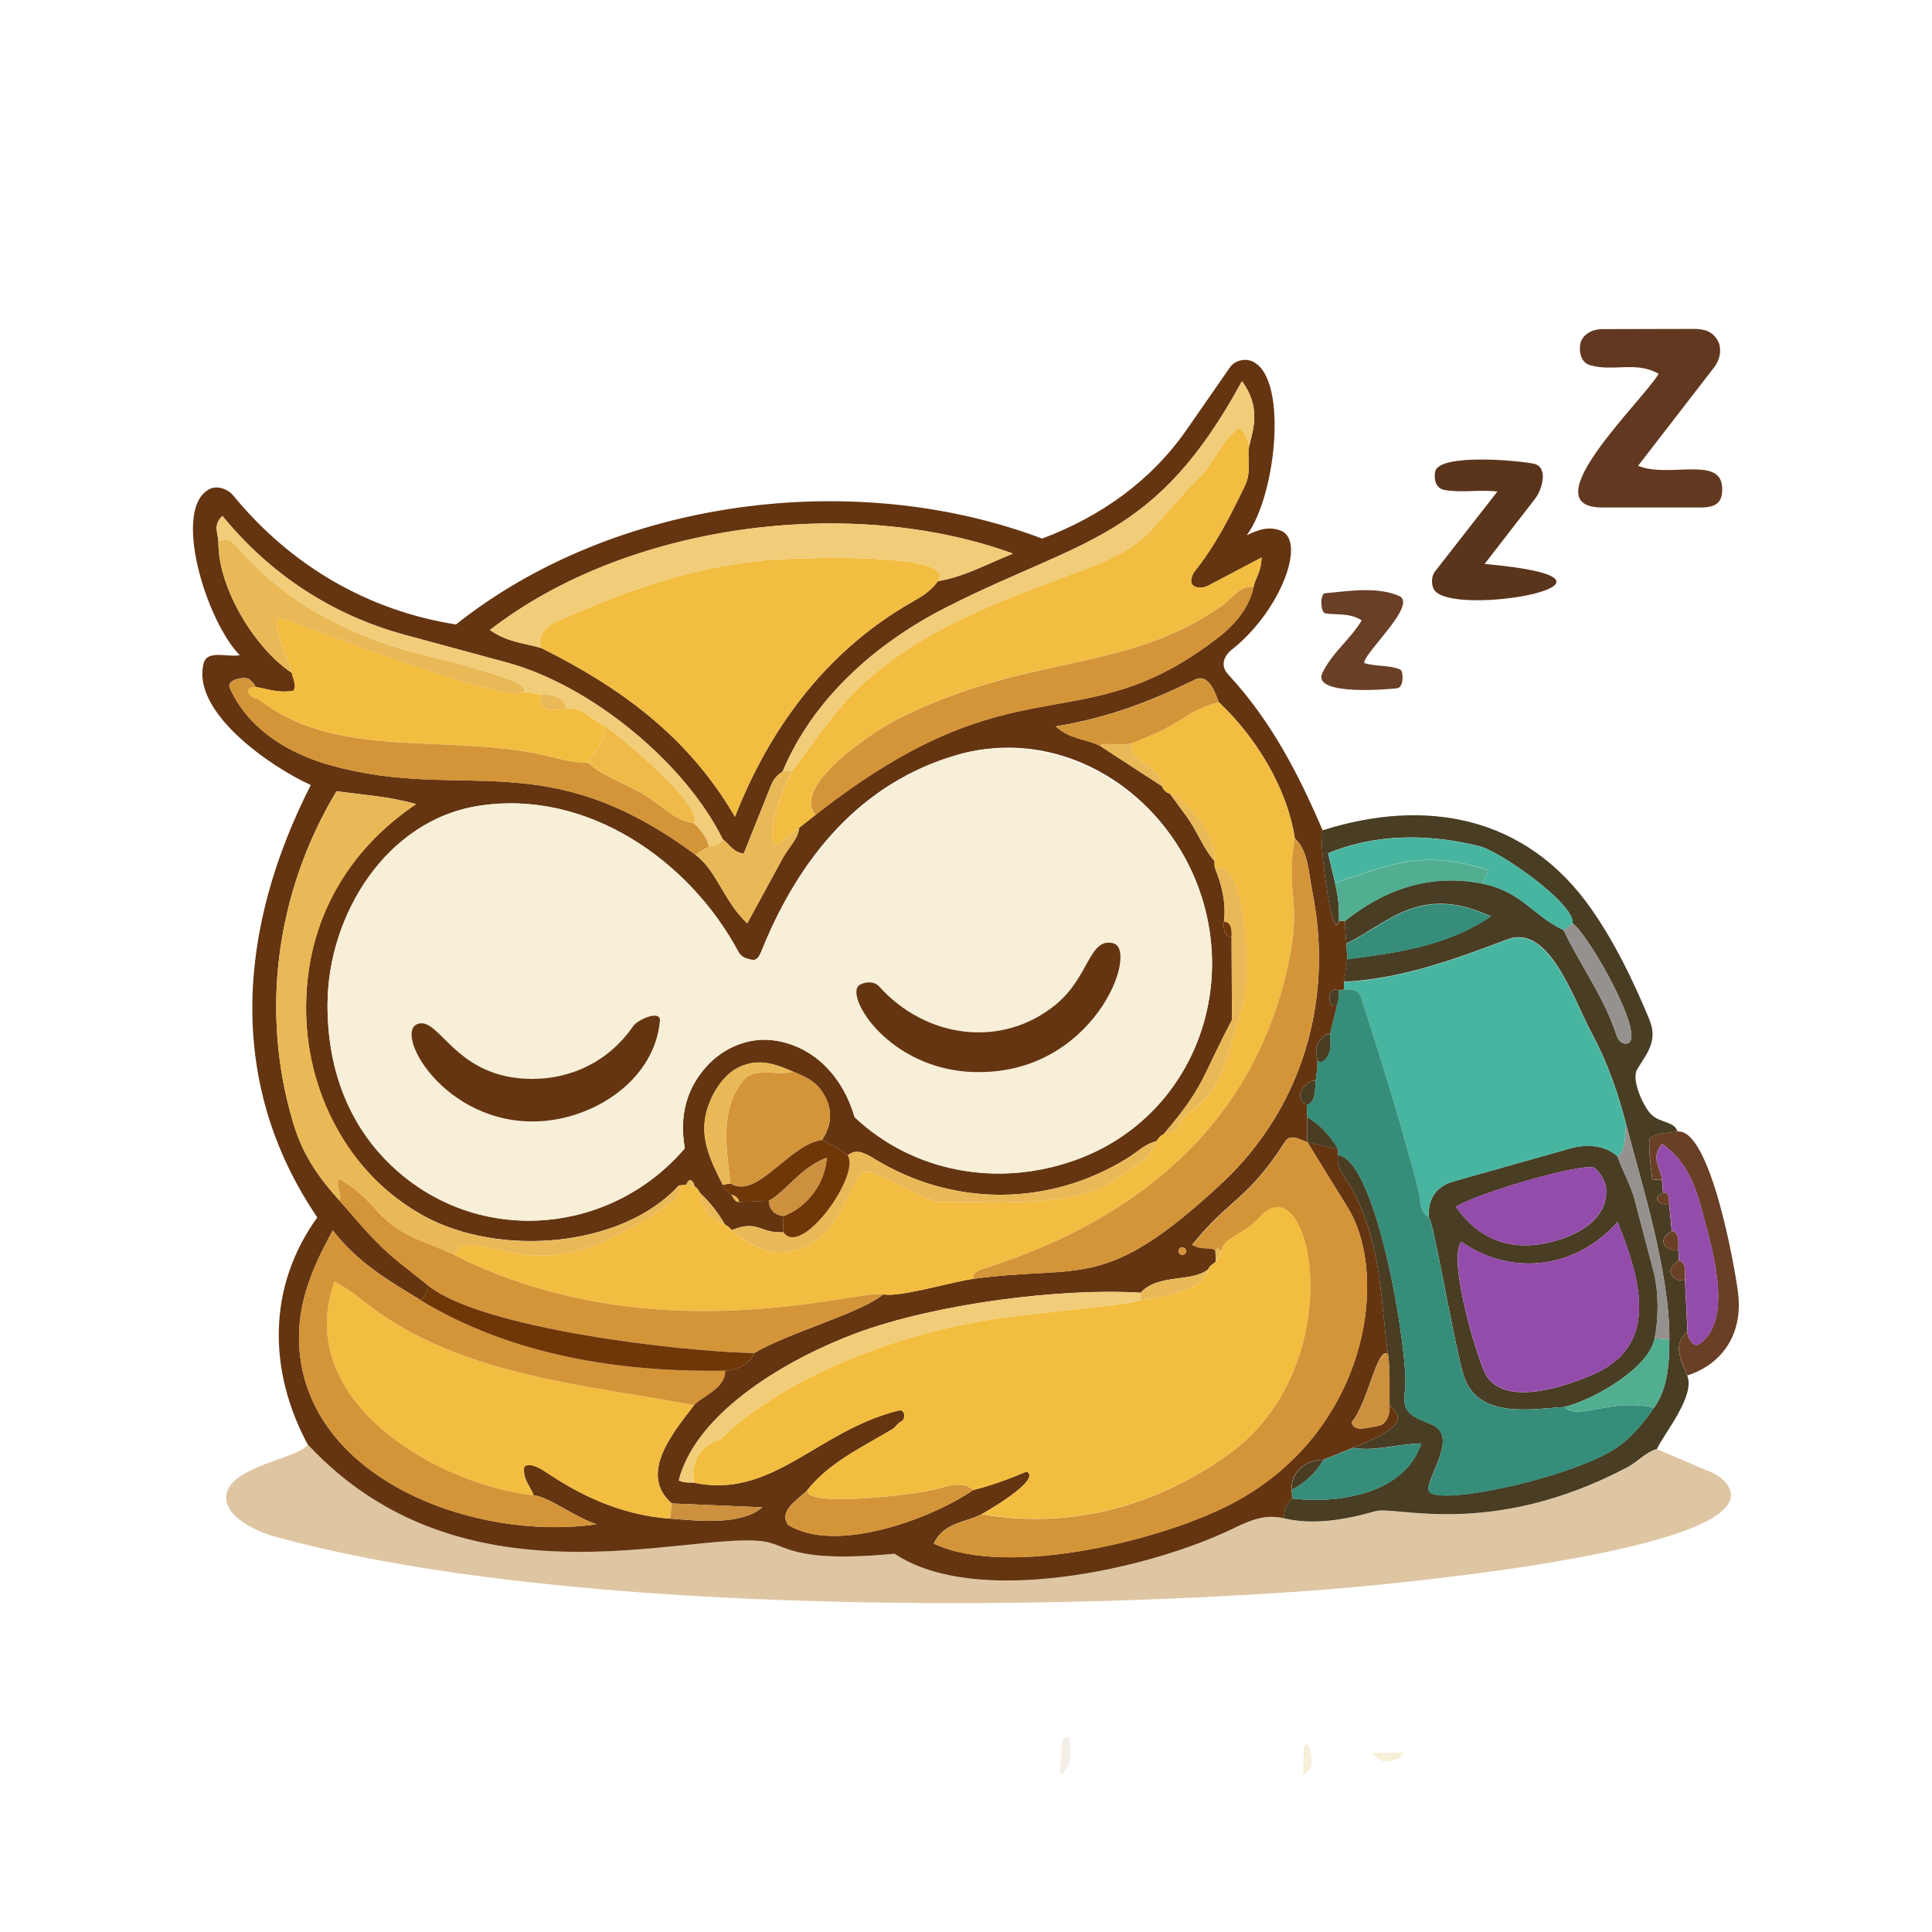
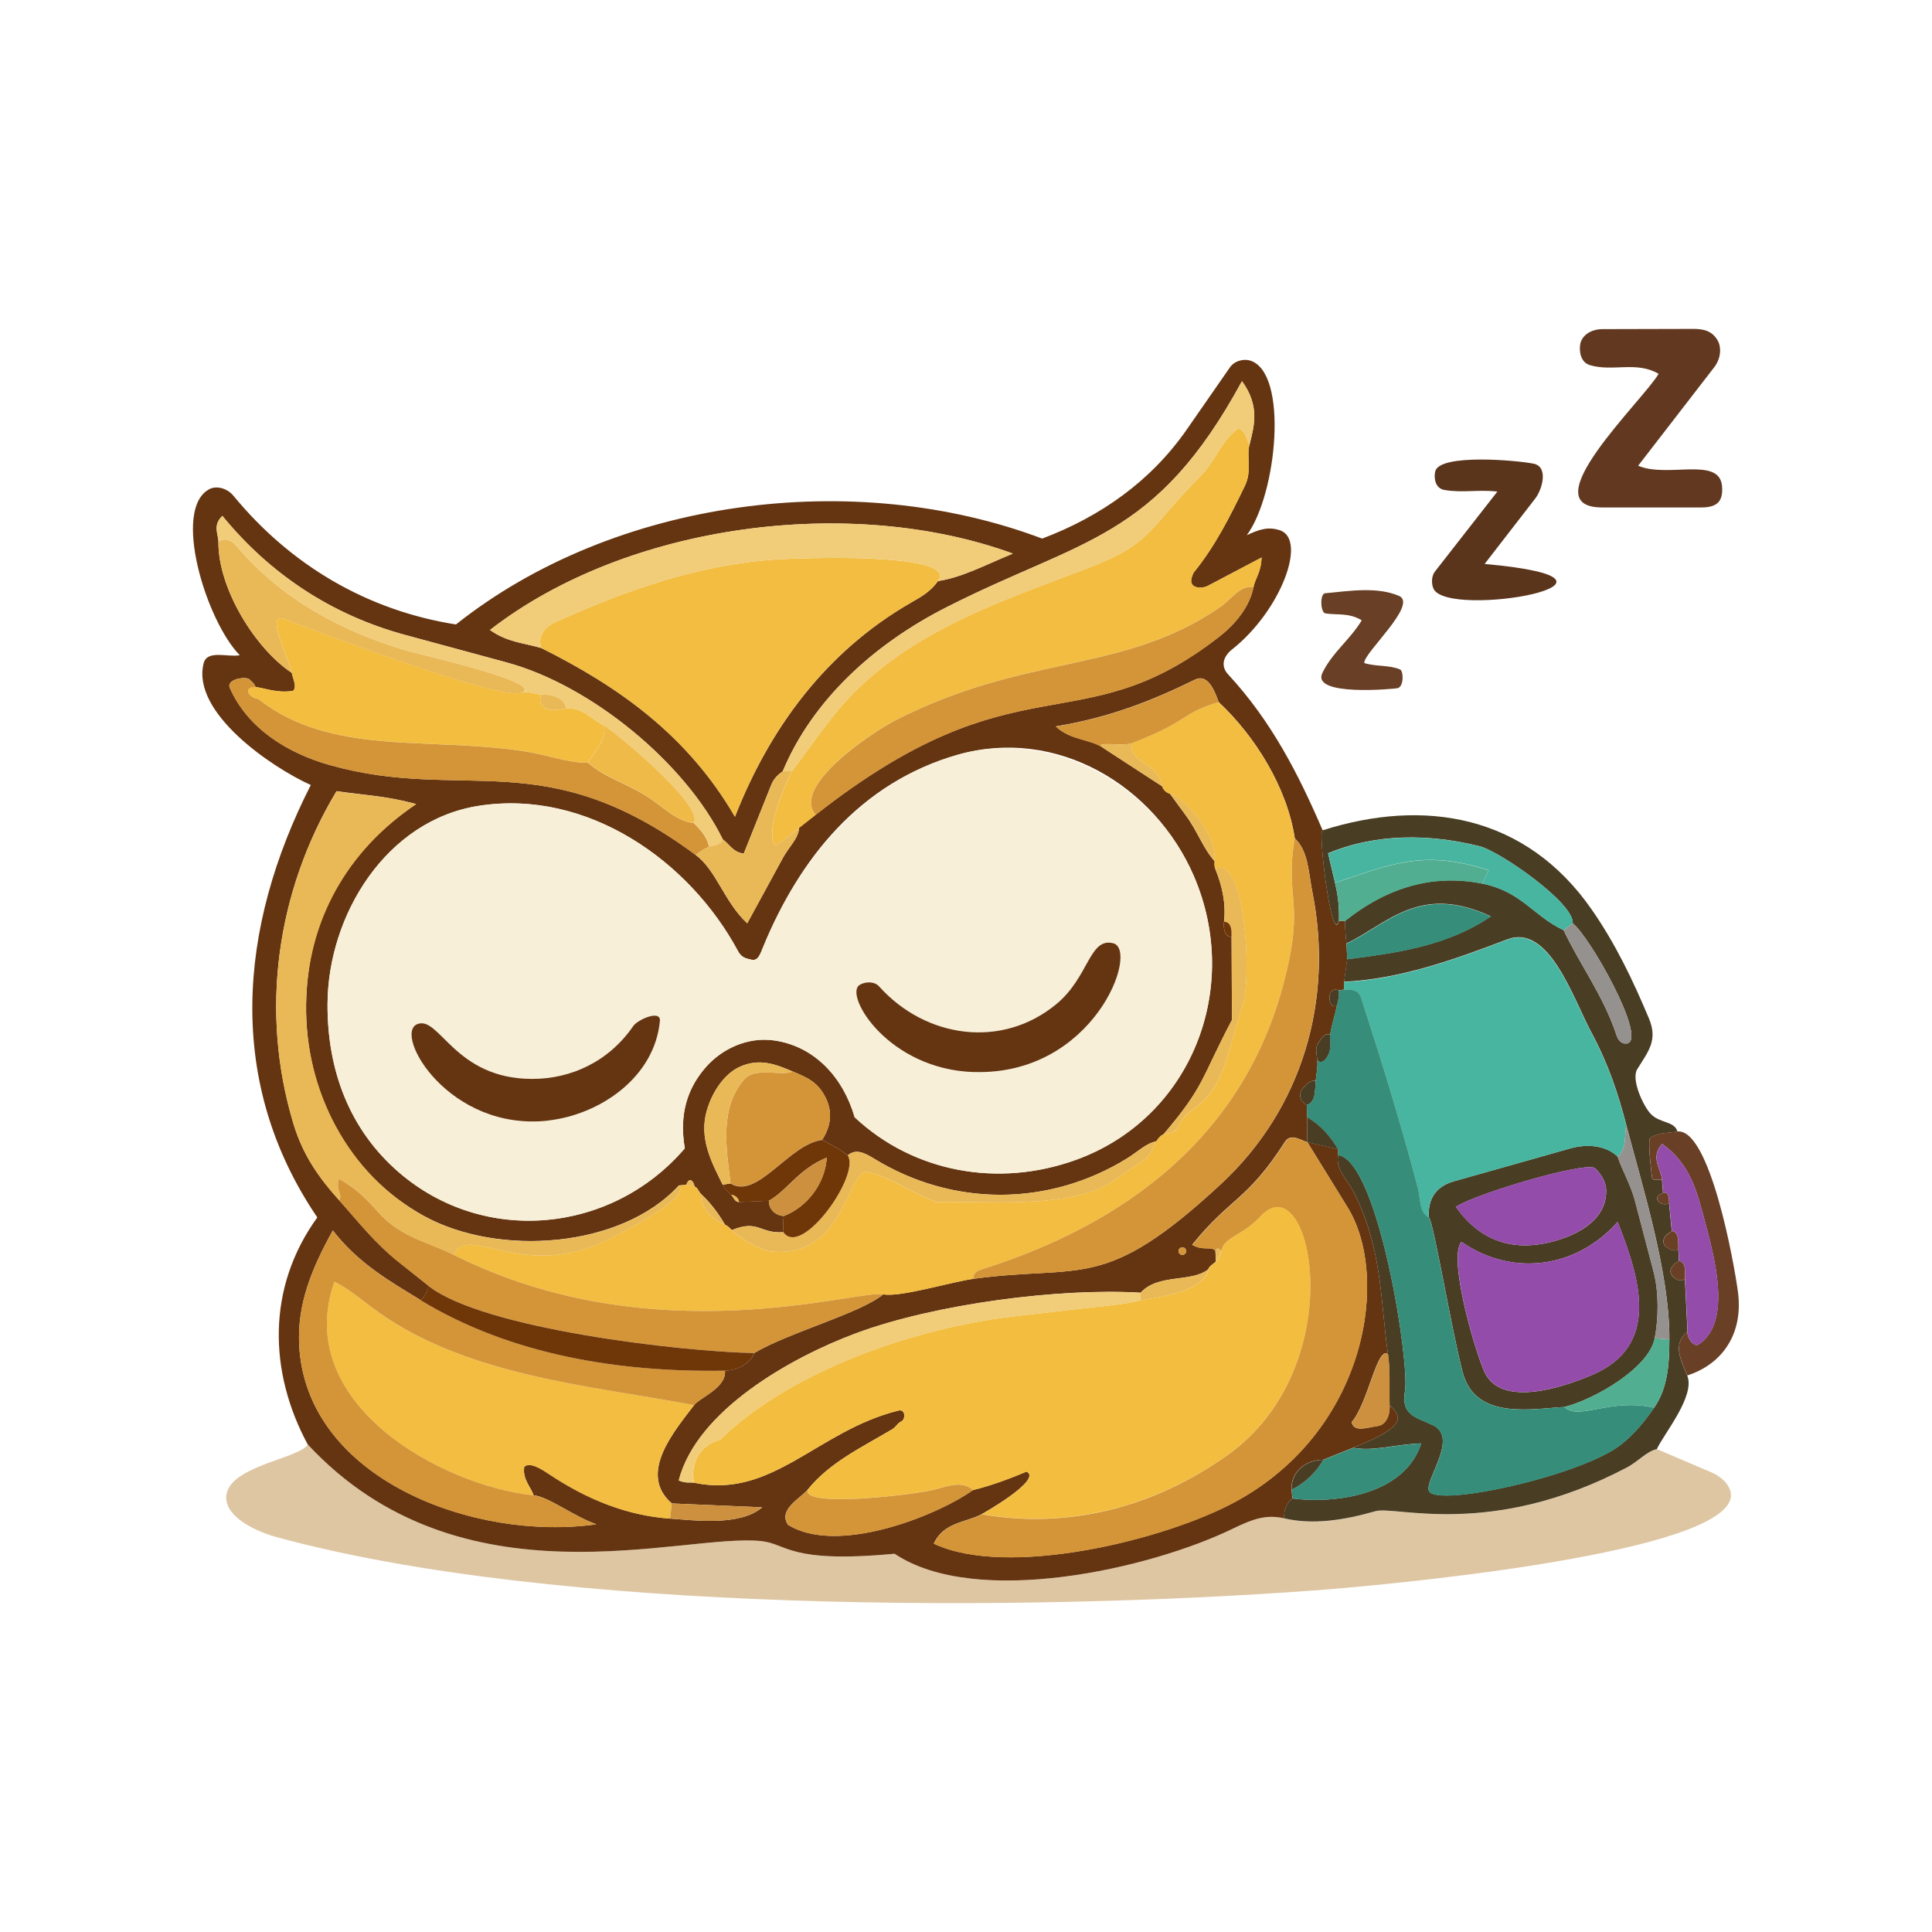
<svg xmlns="http://www.w3.org/2000/svg" id="Layer_1" viewBox="0 0 255.12 255.12">
-   <path d="M139.99,234.35l.22-3.86c.05-.87.43-1.37,1.08-.92,0,1.92.45,3.76-1.3,4.79Z" fill="#f5eee6" />
-   <path d="M172.07,234.39l.08-2.85c.02-.74-.09-1.33.58-1.13.54,1.38.97,3.26-.66,3.98Z" fill="#f7efd8" />
-   <path d="M185.3,231.41c-.24.92-1.01.9-1.66,1.09-1.38.41-1.82-.59-2.59-1.05l4.25-.05Z" fill="#f7efd8" />
  <path d="M169.61,200.51c3.81.89,7.92.23,12.05-.95,2.65-.75,15.23,3.67,33.16-5.75,1.55-.81,2.57-2.12,3.99-2.45l7.26,3.1c1.45.62,3.1,2.22,2.29,3.88-3.46,7.13-45.65,11.01-54.85,11.68-38.4,2.82-100.27,3.03-137.07-7.07-2.38-.65-6.58-2.48-6.57-5.21.02-4.14,9.74-5.12,10.78-7.01,20.28,21.84,49.47,11.67,59.89,12.77,3.5.37,3.64,2.98,17.61,1.67,10.73,7.21,33.71,2.04,44.76-3.35,2.46-1.2,4.31-1.87,6.7-1.32Z" fill="#dec6a3" />
  <path d="M216.33,61.51c3.94,1.65,10.77-1.3,11.07,2.73.15,2.02-.69,2.77-2.78,2.77h-13.06c-9.58-.01,5.47-14.2,7.46-17.65-2.96-1.72-6.04-.23-9.09-1.15-1.32-.4-1.41-2.04-1.25-2.82.24-1.13,1.42-1.93,2.95-1.93l12.03-.03c1.47,0,2.49.36,3.17,1.55.46.8.49,2.28-.48,3.53l-10.04,13Z" fill="#623920" />
  <path d="M196.05,74.47c23.95,2.16-4.81,7.35-6.75,3.28-.23-.48-.38-1.55.2-2.3l8.23-10.54c-2.61-.29-4.58.2-6.99-.21-1.23-.21-1.42-1.58-1.22-2.44.55-2.42,11.09-1.45,13.03-1.02s1.11,3.39.17,4.6l-6.67,8.62Z" fill="#5a341b" />
  <path d="M184.52,90.88c-.33.07-11.45,1.16-9.89-2.04,1.34-2.74,3.63-4.34,5.19-6.93-1.73-1.03-3.17-.66-4.79-.91-.69-.1-.75-2.59-.06-2.66,3.29-.31,6.81-.89,9.75.34,2.63,1.1-4.81,7.68-4.56,8.88,1.54.48,3.38.24,4.73.85.45.21.52,2.3-.37,2.47Z" fill="#693f25" />
  <path d="M174.7,109.66c-.79-.86,1.14,15.57,2.12,11.94.27-.03.54-.02.8.02,0,1,.07,2,.19,2.99l.09,2.07-.41,2.98v1.01c-.25.02-.48.1-.73.1-.53-.24-.98.02-1.13.45-.23.71.05,2.01.92,1.57-.26,1.28-.71,2.53-.89,3.83-.81-.31-1.27.68-1.62,1.17-.39.54-.16,1.53-.09,2.18.1.9-.12,1.84-.21,2.73-.7-.09-1.2.48-1.67.98-.68.75-.43,1.75.49,2.23l.07,1.64v3.27c-.69-.16-2.16-1.27-2.94-.06-4.99,7.79-7.22,7.36-12.27,13.61,1.46.85,2.46.13,3.07.78l.07,1.42c-.27.3-.93.63-1.01,1.04-2.26,1.79-6.58.52-8.93,3.09-10.57-.65-27.08,1.45-37.6,5.36-8.55,3.18-21.02,10.18-23.39,19.43.99.42,1.52.2,2,.3,10.36,2.19,16.26-6.85,26.98-9.52,1.03-.26.94,1.23.41,1.43-.47.18-.72.75-1.21,1.04-4.17,2.46-8.3,4.43-11.12,7.93-.93,1.16-3.99,2.64-2.64,4.67,6.43,4.02,19.43-1.06,24.45-4.59,2.12-.51,4.65-1.41,7.05-2.43,2.19,1.05-5.75,5.54-5.91,5.62-2.1,1.13-5.02,1.05-6.33,3.89,9.65,4.59,30.46-.42,39.88-5.56,17.43-9.51,20.36-29.76,14.76-38.84l-5.32-8.62,4.05.94c.07.22,0,.53.03.77-.42,1.9,1.2,3.19,2.09,4.97,3.77,7.53,3.47,14.24,4.48,21.33-1.43-1.15-2.62,6.47-4.79,8.97.26,1.39,2.04.71,3.44.51.99-.14,1.63-1.25,1.56-2.72.56.41,1.05,1.04,1.09,1.62.11,1.54-3.81,3.14-5.91,3.98l-3.94,1.58c-2.26-.03-4.34,1.61-4.17,3.94l.09,1.17c-.8.63-1.15,1.62-1.06,2.63-2.39-.56-4.23.12-6.7,1.32-11.05,5.39-34.03,10.55-44.76,3.35-13.97,1.31-14.11-1.3-17.61-1.67-10.41-1.1-39.6,9.07-59.89-12.77-5.14-9.53-5.45-20.67,1.27-29.97-12.12-17.84-10.47-38.23-.86-57.1-5.18-2.33-15.8-9.57-14.15-16.07.47-1.84,3.2-.76,4.77-1.07-4.42-4.49-9.03-19.38-3.97-21.95.87-.44,2.28-.15,3.15.91,7.56,9.19,17.69,15.14,29.37,16.98,20.96-16.65,52.61-20.7,77.41-11.34,7.8-2.94,14.4-7.65,19.09-14.4l5.71-8.22c.64-.91,1.86-1.12,2.62-.9,5.16,1.51,3.6,17.67-.4,23.07,1.65-.77,2.8-1.15,4.34-.66,3.69,1.18.17,10.65-6.3,15.76-1.09.86-1.57,2.14-.5,3.29,5.73,6.18,9.33,13.26,12.48,20.59ZM103.37,101.84c-.49.35-1.16.88-1.52,1.78l-3.64,9.1c-1.42-.17-1.92-1.28-2.77-1.88-4.88-9.95-17.22-20.29-28.52-23.36l-13.46-3.65c-9.71-2.64-17.85-8.06-24.1-15.71-1.33,1.28-.51,2.42-.52,3.46-.03,6.21,4.92,14.12,9.69,17.27.09.63.75,1.86.17,2.38-2.07.33-3.5-.31-4.95-.51-.24-.59-.52-.69-.79-.99-.43-.47-3.13-.07-2.61,1.11,2.39,5.41,7.72,8.64,13.19,10.18,17.75,5,28.29-3,48.31,11.86,2.77,2.06,3.77,6.21,6.82,9.04l4.71-8.64c.82-1.5,2.04-2.54,2.14-3.97l2.2-1.73c26.9-21.12,34.67-9.02,53.27-23.5,2.27-1.77,4.07-4.1,4.53-6.56.22-1.16.99-1.88,1.07-3.9l-7.1,3.74c-.63.33-1.56.29-1.9-.02-.38-.34-.43-.73.02-1.72,2.87-3.53,4.78-7.37,6.77-11.46.96-1.98.21-3.86.59-5.35.61-2.45,1.46-5.15-.97-8.48-11.44,21.04-21.1,20.74-39.07,29.88-9.49,4.83-17.62,12.19-21.57,21.63ZM71.48,85.57c10.11,5.05,19.26,11.43,25.57,22.28,4.55-11.6,11.95-21.78,23.27-28.29,1.29-.74,2.55-1.43,3.54-2.83,3.23-.5,6.11-2.07,9.89-3.63-21.34-7.78-50.91-4-69.05,10.09,2.31,1.63,4.4,1.69,6.78,2.38ZM145.67,98.76l7.82,5.09c.08.41.58.88.99.95l2.13,2.9c1.52,2.08,2.28,4.36,3.78,6.02-.02.29-.03.73.08,1,.92,2.24,1.44,4.59,1.16,7-.09.77.01,1.98,1,2l.05,10.96c-4.18,7.95-3.59,8.71-9.05,15.12-.38.13-.73.59-.94.91-1.37.27-2.41,1.36-3.85,2.25-10.36,6.4-23.05,6.42-33.43.03-1.3-.8-2.43-1.32-3.47-.42-1.02-.85-2.23-1.41-3.38-2.05,1.17-1.79,1.38-3.64.52-5.45-1.02-2.17-2.48-2.78-4.36-3.56-2.15-.9-4.4-1.88-7.14-.59-1.8.86-3.44,3.02-4.22,5.64-1.11,3.71.58,6.88,2.07,9.88.28.56.68.92,1.12,1.32.32.29.44.98,1.06.96l3.92-.16c-.02,1.12.86,1.95,1.96,2.01-.08.71-.09,1.43-.03,2.14-3.19.2-3.28-1.71-6.82-.28-.26-.25-.56-.58-.9-.71-.87-1.49-1.91-2.89-3.18-4.07-.3-.28-.4-.8-.84-.97-.15-.86-.78-1.24-1.08-.23l-1,.09c-7.59,8.29-23.84,9.46-33.71,4-10.04-5.56-15.64-16.26-15.51-27.83s5.47-20.43,14.53-26.54c-3.97-1.08-6.78-1.16-10.51-1.7-7.96,13.25-10.14,29.1-5.71,43.85,1.3,4.34,3.49,7.31,6.06,10.17s4.62,5.59,7.99,8.26l3.82,3.04c-.17.72-.47,1.41-1.03,1.9-4.16-2.53-8.28-4.89-11.62-9.21-2.85,5.14-4.72,9.82-4.44,15.18.94,17.68,23.18,25.9,39.23,23.62-3.09-1.1-6.26-3.62-8.28-3.83-.33-1.07-1.5-2.12-1.23-3.78.83-.67,2.38.39,3.39,1.06,5.02,3.33,10.28,5.41,15.88,5.8,3.28.23,9.23,1.02,12.16-1.49l-11.94-.51c-4.56-3.93.36-9.59,2.94-12.99.74-.98,4.29-2.28,4.07-4.55,1.56-.03,3.32-.85,3.87-2.33,4.66-2.75,14.02-5.24,17.04-7.75,2.17.44,9.04-1.66,11.93-2.05,14.43-1.95,17.17,1.87,32.67-12.52,10.7-9.93,14.9-24.24,12.07-38.49-.54-2.73-.54-5.46-2.33-7.15-1.01-6.68-5.2-13.45-10.06-18-.36-.93-1.24-3.88-3.13-2.95-5.89,2.89-11.46,5.03-18.38,6.17,1.99,1.85,4.42,1.62,6.27,2.82ZM90.43,151.64c-.8-4.59.4-8.06,2.84-10.8,2.03-2.28,5.39-3.98,9.01-3.45,5.3.78,9.05,4.87,10.58,10.14,7.74,7.25,18.91,9.34,29.2,5.63,15.22-5.49,21.98-22.63,15.59-37.48-5.19-12.06-18.18-19.71-31.15-16.03s-20.96,13.8-25.69,25.31c-.47,1.14-.72,2.02-1.69,1.74-.39-.12-1.16-.15-1.65-1.08-6.39-11.92-19.85-21.44-34.22-19.22-12.29,1.9-19.93,14.46-20,26.16-.05,8.83,2.94,16.65,9.42,22.24,11.29,9.74,28.15,8.07,37.76-3.17ZM156.63,165.21c0-.28-.22-.5-.5-.5s-.5.22-.5.5.22.5.5.5.5-.22.5-.5Z" fill="#653511" />
  <path d="M90.43,151.64c-9.61,11.24-26.47,12.92-37.76,3.17-6.47-5.59-9.46-13.41-9.42-22.24.06-11.7,7.7-24.26,20-26.16,14.36-2.22,27.83,7.3,34.22,19.22.5.93,1.26.97,1.65,1.08.97.28,1.22-.59,1.69-1.74,4.73-11.51,13.25-21.79,25.69-25.31s25.95,3.97,31.15,16.03c6.39,14.84-.37,31.99-15.59,37.48-10.29,3.71-21.46,1.63-29.2-5.63-1.52-5.27-5.28-9.36-10.58-10.14-3.61-.53-6.97,1.16-9.01,3.45-2.44,2.74-3.64,6.21-2.84,10.8ZM128.63,141.57c15.83.47,21.86-16.11,18.38-17-3.18-.82-3.18,4.45-7.53,8.04-7.17,5.92-17.24,4.51-23.38-2.33-.76-.84-2.14-.56-2.66-.16-1.89,1.45,3.9,11.12,15.19,11.46ZM72.44,147.97c6.79-.78,14.01-5.68,14.71-13.14.15-1.54-2.93-.19-3.52.67-3.25,4.72-8.23,6.99-13.38,6.98-10.25-.03-12.22-8.44-15.15-7.23-3.2,1.31,4.19,14.23,17.35,12.73Z" fill="#f7efd8" />
  <path d="M129.65,199.95c.16-.09,8.09-4.57,5.91-5.62-2.4,1.02-4.93,1.93-7.05,2.43-1.41-1.25-3.2-.57-5.16-.06-2.56.67-17.72,2.48-16.65-.03,2.82-3.5,6.95-5.47,11.12-7.93.49-.29.75-.86,1.21-1.04.52-.2.62-1.69-.41-1.43-10.72,2.67-16.62,11.71-26.98,9.52-.47-2.38.55-4.88,3.42-5.67,9.46-9.21,25.97-14.82,38.85-16.3l8.91-1.03c2.89-.33,5.39-.49,7.83-1.09.83-.2,8.34-.88,8.93-4.09.08-.42.74-.74,1.01-1.04.34-.38.57-.8.67-1.31.36-2,2.63-1.92,5.23-4.7,6.68-7.15,12.24,19.7-4.35,31.54-10.06,7.18-21.39,9.77-32.48,7.84Z" fill="#f3be3f" />
  <path d="M160.91,92.71c4.85,4.55,9.05,11.32,10.06,18-1.36,8.08,1.39,8.07-1.39,18.85-5.25,20.34-20.74,32.04-40.09,38.11-.74.23-1.04.81-.93,1.2-2.89.39-9.76,2.49-11.93,2.05-3.32-.67-30.34,8.06-56.72-5.22,1.99-4.3,9.05,3.7,20.59-2.11,1.65-.83,10.77-5.43,9.13-7.05l1-.09,1.08.23c.43.17.54.69.84.97,0,1.95,1.45,3.37,3.18,4.07.34.14.65.46.9.71,1.41,1.38,3.97,2.73,5.37,2.85,9.7.8,9.9-11.15,12.61-10.51,3.22.76,5.81,2.8,9.06,3.95,6.55-.14,17.77.99,23.26-2.74l4.18-2.84c.96-.65,1.16-1.8,1.57-2.43.21-.32.56-.78.94-.91.52-.18,1.62-.12,1.97-1.02,1.21-3.05,4.31-1.84,6.54-9.45l2.05-6.96c1.07-3.63.25-19.44-3.72-17.65-.11-.27-.1-.71-.08-1,.31-3.91-4.44-8.67-5.91-8.92-.41-.07-.92-.53-.99-.95-.6-3.31-4.16-2.76-4.08-5.7,7.87-3.03,6.32-3.86,11.49-5.44Z" fill="#f2bd41" />
  <path d="M123.86,76.73c-.99,1.4-2.25,2.09-3.54,2.83-11.33,6.5-18.73,16.69-23.27,28.29-6.31-10.85-15.46-17.23-25.57-22.28-.48-1.34.22-2.69,1.87-3.43,9.29-4.18,18.87-7.61,29.21-8.27,2.29-.15,24.17-1.06,21.3,2.86Z" fill="#f2bd41" />
  <path d="M164.98,58.81c-.37,1.49.37,3.38-.59,5.35-1.99,4.1-3.9,7.93-6.77,11.46-.45.99-.4,1.38-.02,1.72.34.3,1.26.35,1.9.02l7.1-3.74c-.08,2.03-.85,2.75-1.07,3.9-1.83-.26-2.79,1.51-4.36,2.6-12.9,8.92-25.59,6.09-42.97,15.01-2.86,1.47-13.8,8.64-10.47,12.45l-2.2,1.73c-.82.64-1.53,1.27-3.12,2.37-1.7-2.05,2.04-9.68,2.19-9.88,2.78-3.61,5.38-7.74,8.97-11.13,6.85-6.47,15.3-10.05,23.92-13.32l5.81-2.2c8.92-3.38,7.98-4.98,15.3-12.37,1.88-1.89,2.6-4.51,4.97-6.26,1.09.7,1.09,1.62,1.41,2.28Z" fill="#f2bd41" />
  <path d="M91.65,185.55c-2.57,3.4-7.49,9.06-2.94,12.99l-.22,2c-5.6-.39-10.86-2.47-15.88-5.8-1.01-.67-2.56-1.73-3.39-1.06-.27,1.66.9,2.71,1.23,3.78-12.17-1.27-31.93-12.14-26.31-28.21,1.7.84,3.09,1.97,4.71,3.21,12.03,9.23,28.99,10.46,42.8,13.09Z" fill="#f2bd41" />
  <path d="M172.64,150.83l5.32,8.62c5.6,9.08,2.67,29.33-14.76,38.84-9.42,5.14-30.23,10.15-39.88,5.56,1.31-2.85,4.23-2.77,6.33-3.89,11.08,1.93,22.41-.66,32.48-7.84,16.59-11.84,11.03-38.69,4.35-31.54-2.6,2.78-4.87,2.69-5.23,4.7-.25-.41-.49-.63-.73-.11-.61-.65-1.61.07-3.07-.78,5.05-6.25,7.28-5.83,12.27-13.61.77-1.21,2.24-.1,2.94.06Z" fill="#d49438" />
  <path d="M55.56,171.7c11.94,7.25,26.29,9.52,40.17,9.3.22,2.27-3.33,3.57-4.07,4.55-13.81-2.62-30.76-3.86-42.8-13.09-1.62-1.24-3.02-2.37-4.71-3.21-5.62,16.07,14.14,26.94,26.31,28.21,2.02.21,5.2,2.73,8.28,3.83-16.05,2.29-38.29-5.93-39.23-23.62-.28-5.37,1.59-10.04,4.44-15.18,3.34,4.32,7.45,6.68,11.62,9.21Z" fill="#d49438" />
  <path d="M68.88,91.49c.77-.28,1.84.21,2.65.21-.51.79.04,1.72.74,1.93.87.26,1.69.02,2.44-.07,2.04-.26,3.39,1.38,5.06,2.26.29,1.95-1.18,3.33-2.16,4.88-2.52.09-5.43-1.04-8.32-1.49-12.9-1.98-25.56.68-35.23-6.94-1.28-.13-2.02-1.61-.31-1.56,1.45.2,2.88.84,4.95.51.57-.52-.09-1.74-.17-2.38-.19-1.43-3.64-8.11-1.01-7.11,5,1.9,28.48,10.77,31.36,9.75Z" fill="#f3be3f" />
  <path d="M128.56,168.87c-.12-.39.19-.97.93-1.2,19.35-6.07,34.84-17.77,40.09-38.11,2.78-10.78.03-10.77,1.39-18.85,1.8,1.7,1.79,4.43,2.33,7.15,2.83,14.25-1.38,28.56-12.07,38.49-15.49,14.38-18.23,10.57-32.67,12.52Z" fill="#d49438" />
  <path d="M89.63,156.55c1.64,1.61-7.49,6.22-9.13,7.05-11.54,5.8-18.6-2.19-20.59,2.11-3.26-1.64-7-2.29-9.92-5.59-1.5-1.69-3.02-3.25-5.23-4.43-.46,1.56.55,2.12.03,2.82-2.57-2.86-4.76-5.83-6.06-10.17-4.43-14.75-2.25-30.6,5.71-43.85,3.73.54,6.55.61,10.51,1.7-9.06,6.11-14.4,15.41-14.53,26.54s5.47,22.28,15.51,27.83c9.87,5.46,26.12,4.28,33.71-4Z" fill="#eab957" />
  <path d="M59.91,165.7c26.38,13.28,53.4,4.55,56.72,5.22-3.02,2.51-12.38,4.99-17.04,7.75-9.52-.17-35.87-3.21-43-8.87l-3.82-3.04c-3.36-2.67-5.54-5.53-7.99-8.26.53-.7-.48-1.26-.03-2.82,2.21,1.18,3.74,2.75,5.23,4.43,2.92,3.3,6.66,3.95,9.92,5.59Z" fill="#d49438" />
  <path d="M123.86,76.73c2.86-3.92-19.01-3.01-21.3-2.86-10.33.66-19.92,4.1-29.21,8.27-1.64.74-2.35,2.08-1.87,3.43-2.38-.69-4.47-.75-6.78-2.38,18.14-14.09,47.71-17.88,69.05-10.09-3.78,1.56-6.67,3.13-9.89,3.63Z" fill="#f1cc79" />
  <path d="M165.53,77.53c-.47,2.46-2.26,4.79-4.53,6.56-18.6,14.48-26.37,2.38-53.27,23.5-3.32-3.81,7.62-10.98,10.47-12.45,17.38-8.92,30.07-6.09,42.97-15.01,1.57-1.09,2.53-2.86,4.36-2.6Z" fill="#d49438" />
  <path d="M33.76,90.72c-1.71-.05-.98,1.42.31,1.56,9.67,7.62,22.33,4.95,35.23,6.94,2.89.44,5.8,1.57,8.32,1.49,2.24,2.01,5.48,2.84,8.23,4.73,2.01,1.38,3.57,3,5.76,3.24.88.89,1.78,1.84,2.01,3.15-.64.21-1.21.69-1.77,1.06-20.02-14.86-30.56-6.86-48.31-11.86-5.47-1.54-10.8-4.76-13.19-10.18-.52-1.18,2.18-1.58,2.61-1.11.27.3.55.4.79.99Z" fill="#d49438" />
  <path d="M164.98,58.81c-.32-.66-.32-1.58-1.41-2.28-2.37,1.76-3.09,4.37-4.97,6.26-7.32,7.38-6.39,8.99-15.3,12.37l-5.81,2.2c-8.62,3.27-17.07,6.84-23.92,13.32-3.59,3.39-6.18,7.52-8.97,11.13l-1.23.04c3.95-9.44,12.08-16.8,21.57-21.63,17.96-9.14,27.63-8.85,39.07-29.88,2.42,3.32,1.58,6.03.97,8.48Z" fill="#f1cc79" />
  <path d="M150.63,170.71v1c-2.44.6-4.94.75-7.83,1.09l-8.91,1.03c-12.88,1.49-29.38,7.1-38.85,16.3-2.87.79-3.89,3.29-3.42,5.67-.48-.1-1,.12-2-.3,2.37-9.24,14.85-16.25,23.39-19.43,10.53-3.92,27.04-6.01,37.6-5.36Z" fill="#f1cc79" />
  <path d="M104.72,141.5c1.88.79,3.34,1.4,4.36,3.56.86,1.82.65,3.67-.52,5.45-4.34.55-8.58,7.95-12.09,5.74-.54-4.42-1.53-9.93,1.82-13.74,1.44-1.64,4.81-.38,6.43-1.02Z" fill="#d49438" />
  <path d="M68.88,91.49c-2.88,1.03-26.36-7.84-31.36-9.75-2.63-1,.82,5.67,1.01,7.11-4.76-3.15-9.72-11.06-9.69-17.27.71-.57,1.6-.43,2.4.51,5.85,6.9,13.58,11.16,22.26,13.76,1.85.55,18.82,4.34,15.38,5.64Z" fill="#eab957" />
  <path d="M99.59,178.67c-.55,1.48-2.31,2.3-3.87,2.33-13.88.23-28.23-2.05-40.17-9.3.57-.49.86-1.18,1.03-1.9,7.13,5.67,33.48,8.7,43,8.87Z" fill="#6f3608" />
  <path d="M95.45,110.85c-.28.78-1.15.76-1.82.98-.23-1.31-1.13-2.26-2.01-3.15,1.5-2.23-10.72-12.26-11.83-12.85-1.68-.88-3.02-2.52-5.06-2.26-.1-1.47-1.93-1.86-3.18-1.86-.81,0-1.87-.49-2.65-.21,3.44-1.3-13.53-5.09-15.38-5.64-8.69-2.6-16.41-6.86-22.26-13.76-.8-.94-1.69-1.08-2.4-.51,0-1.03-.81-2.18.52-3.46,6.24,7.64,14.39,13.07,24.1,15.71l13.46,3.65c11.3,3.07,23.64,13.42,28.52,23.36Z" fill="#f1cc79" />
  <path d="M96.63,162.44c3.54-1.43,3.63.49,6.82.28,2.39,3.43,10.2-7.58,8.49-10.15,1.04-.9,2.17-.38,3.47.42,10.39,6.39,23.08,6.37,33.43-.03,1.44-.89,2.48-1.98,3.85-2.25-.41.63-.62,1.78-1.57,2.43l-4.18,2.84c-5.49,3.74-16.71,2.6-23.26,2.74-3.24-1.14-5.83-3.19-9.06-3.95-2.71-.64-2.91,11.31-12.61,10.51-1.4-.12-3.96-1.46-5.37-2.85Z" fill="#eab957" />
  <path d="M128.51,196.76c-5.02,3.53-18.01,8.62-24.45,4.59-1.35-2.03,1.7-3.51,2.64-4.67-1.07,2.5,14.09.7,16.65.03,1.96-.51,3.75-1.2,5.16.06Z" fill="#d49438" />
  <path d="M104.6,101.8c-.16.2-3.9,7.83-2.19,9.88,1.59-1.1,2.3-1.73,3.12-2.37-.09,1.43-1.32,2.47-2.14,3.97l-4.71,8.64c-3.05-2.83-4.05-6.98-6.82-9.04.56-.36,1.12-.84,1.77-1.06s1.54-.2,1.82-.98c.84.59,1.35,1.7,2.77,1.88l3.64-9.1c.36-.9,1.03-1.43,1.52-1.78l1.23-.04Z" fill="#eab957" />
  <path d="M108.56,150.52c1.15.64,2.36,1.2,3.38,2.05,1.72,2.57-6.09,13.58-8.49,10.15-.05-.71-.05-1.43.03-2.14,3.15-1.21,5.48-4.34,5.69-7.72-3.79,1.57-5.11,4.26-7.65,5.71l-3.92.16c-.09-.53-.53-.89-1.06-.96-.44-.4-.84-.77-1.12-1.32l1.04-.18c3.51,2.22,7.75-5.19,12.09-5.74Z" fill="#6f3608" />
  <path d="M160.91,92.71c-5.18,1.57-3.62,2.41-11.49,5.44-1.13.43-5.19-.34-3.74.61-1.84-1.2-4.28-.97-6.27-2.82,6.91-1.14,12.49-3.28,18.38-6.17,1.89-.93,2.77,2.01,3.13,2.95Z" fill="#d49438" />
  <path d="M104.72,141.5c-1.62.64-4.98-.63-6.43,1.02-3.35,3.81-2.36,9.32-1.82,13.74l-1.04.18c-1.49-3-3.18-6.18-2.07-9.88.79-2.62,2.42-4.79,4.22-5.64,2.74-1.3,4.99-.32,7.14.59Z" fill="#eab957" />
  <path d="M153.63,149.79c5.46-6.41,4.87-7.17,9.05-15.12l-.05-10.96c0-.78.05-1.96-1-2,.28-2.41-.24-4.76-1.16-7,3.98-1.79,4.79,14.02,3.72,17.65l-2.05,6.96c-2.24,7.61-5.34,6.4-6.54,9.45-.36.9-1.46.85-1.97,1.02Z" fill="#eab957" />
  <path d="M103.49,160.58c-1.1-.07-1.99-.89-1.96-2.01,2.54-1.44,3.86-4.13,7.65-5.71-.2,3.38-2.53,6.51-5.69,7.72Z" fill="#cc903e" />
  <path d="M88.49,200.53l.22-2,11.94.51c-2.93,2.51-8.89,1.72-12.16,1.49Z" fill="#cc903e" />
  <path d="M150.63,171.71v-1c2.35-2.57,6.67-1.3,8.93-3.09-.59,3.21-8.1,3.89-8.93,4.09Z" fill="#eab957" />
  <path d="M149.41,98.15c-.08,2.93,3.47,2.39,4.08,5.7l-7.82-5.09c-1.44-.94,2.62-.18,3.74-.61Z" fill="#eab957" />
  <path d="M172.56,145.92c-.91-.49-1.17-1.48-.49-2.23.46-.51.97-1.07,1.67-.98-.11,1.08.08,2.82-1.18,3.22Z" fill="#493d24" />
  <path d="M160.39,113.71c-1.5-1.65-2.25-3.94-3.78-6.02l-2.13-2.9c1.47.25,6.22,5.01,5.91,8.92Z" fill="#eab957" />
  <path d="M162.63,123.71c-.99-.02-1.09-1.23-1-2,1.05.04,1,1.22,1,2Z" fill="#6f3608" />
  <path d="M95.73,161.72c-1.73-.7-3.18-2.12-3.18-4.07,1.27,1.18,2.31,2.58,3.18,4.07Z" fill="#eab957" />
  <path d="M160.57,166.58l-.07-1.42c.24-.52.49-.3.73.11-.09.51-.33.93-.67,1.31Z" fill="#eab957" />
  <circle cx="156.13" cy="165.21" r=".5" fill="#d49438" />
  <path d="M97.6,158.72c-.62.02-.74-.67-1.06-.96.53.06.96.43,1.06.96Z" fill="#eab957" />
  <path d="M91.71,156.69l-1.08-.23c.3-1.01.93-.63,1.08.23Z" fill="#eab957" />
  <path d="M128.63,141.57c-11.3-.34-17.08-10.01-15.19-11.46.52-.4,1.9-.68,2.66.16,6.14,6.84,16.21,8.26,23.38,2.33,4.35-3.59,4.35-8.86,7.53-8.04,3.47.9-2.55,17.48-18.38,17Z" fill="#653511" />
  <path d="M72.44,147.97c-13.16,1.5-20.55-11.41-17.35-12.73,2.93-1.2,4.9,7.21,15.15,7.23,5.15.01,10.13-2.26,13.38-6.98.59-.86,3.67-2.21,3.52-.67-.7,7.46-7.92,12.36-14.71,13.14Z" fill="#653511" />
  <path d="M91.61,108.67c-2.19-.24-3.75-1.86-5.76-3.24-2.76-1.9-5.99-2.73-8.23-4.73.98-1.54,2.45-2.93,2.16-4.88,1.12.59,13.34,10.62,11.83,12.85Z" fill="#efba47" />
  <path d="M74.72,93.56c-.75.1-1.57.34-2.44.07-.71-.21-1.26-1.14-.74-1.93,1.25,0,3.08.39,3.18,1.86Z" fill="#eab957" />
  <path d="M221.5,149.41c-.99.26-2.32.03-3.57.84-.45.16.24,5.4.24,5.4.23.26.98.1,1.29.13l.14,1.76c-1.61.52-.38,1.89.8,1.37l.35,3.64c-.35.27-.82.54-.98.88-.28.59-.04,1.09.37,1.31.61.34,1.04.61,1.47.15l.09,1.62c-.58.24-1.34,1.06-1.07,1.66.32.72,1.26,1.18,1.86.7l.34,6.97c-2.06,1.67-.82,3.86-.03,5.8,1.1,2.71-3.1,7.7-4.01,9.71-1.41.33-2.44,1.64-3.99,2.45-17.93,9.42-30.51,5-33.16,5.75-4.13,1.18-8.24,1.84-12.05.95-.1-1.01.25-1.99,1.06-2.63,5.29.69,14.76-.27,17.02-7.27-3.73.15-6.23,1.08-9,.58,2.09-.84,6.02-2.43,5.91-3.98-.04-.57-.53-1.21-1.09-1.62-.06-2.17.1-4.59-.21-6.76-1.02-7.09-.71-13.8-4.48-21.33-.89-1.77-2.51-3.07-2.09-4.97,5.33.82,9.46,27.47,8.82,31.13-.58,3.34,1.57,3.49,3.74,4.57,3.4,1.69-1.27,7.34-.56,8.69,1.1,2.08,19.59-1.93,25.14-6.01,1.94-1.43,3.39-3.33,4.59-5.04,1.83-2.6,1.99-5.92,2-9.02.04-8.84-3.6-20.27-5.69-28.29-1.07-4.13-2.34-7.98-4.59-12.19-2.47-4.61-5.61-14.42-11.14-12.31-7.19,2.75-14.24,5.24-21.54,5.59l.41-2.98c6.53-.84,13.2-1.73,18.97-5.66-9.39-4.37-13.61.96-19.06,3.59-.12-.99-.18-1.99-.19-2.99,4.92-3.94,10.97-6.37,18.11-4.93,5.22,1.05,6.67,4.22,10.76,6.16,2.14,4.57,5.27,8.65,7,13.93.32.97,1.05,1.15,1.47,1,2.44-.87-5.1-14.22-7.28-15.84.24-2.67-9.64-9.51-12.27-10.17-6.59-1.64-13.58-1.75-20.03.92l.91,3.87c.33,1.41.59,2.92.53,5.03-.98,3.63-2.91-12.8-2.12-11.94,13.4-4.25,26.78-2.04,35.47,10.44,3.16,4.53,5.47,9.38,7.58,14.41,1.22,2.91-.1,4.36-1.55,6.72-.81,1.32.76,4.79,1.77,5.87,1.19,1.28,3.12.94,3.54,2.32Z" fill="#493d24" />
  <path d="M213.62,152.75c.52,1.64,1.72,3.7,2.25,5.71l2.48,9.44c.74,2.81.65,6.28.16,8.81-.75,3.95-7.99,8.09-11.92,9.08-4.22.22-11.67,1.77-13.4-4.44-1.37-4.93-3.94-20.29-4.5-20.59-.18-2.22.76-4.05,3.29-4.77l15.4-4.35c2.24-.63,4.71-.39,6.24,1.1ZM206.06,163.64c3.45-1.13,6.17-3.24,6.03-6.56-.05-1.17-.85-2.26-1.46-2.81-1.08-.98-15.64,3.3-18.38,5.09,3.42,4.88,8.2,6.12,13.82,4.28ZM210.26,181.55c9.02-3.87,6.35-12.6,3.35-20.2-5.33,6.04-13.78,7.37-20.63,2.63-1.76,2.05,1.6,13.85,3,17.09,2.13,4.93,10.49,2.11,14.27.48Z" fill="#493d24" />
  <path d="M221.5,149.41c4.29-.42,7.49,17.36,8,21.22.71,5.44-2,9.48-6.69,11-.79-1.94-2.03-4.13.03-5.8-.14.6.74,2.16,1.46,1.7,4.52-2.93,1.99-11.85.84-16.21-1.02-3.88-1.91-7.6-5.65-10.27-1.63,1.78-.13,3.32-.02,4.72-.31-.03-1.06.13-1.29-.13,0,0-.69-5.24-.24-5.4,1.25-.81,2.57-.58,3.57-.84Z" fill="#693f25" />
  <path d="M214.75,148.58c-.27,1.41.08,3.17-1.14,4.17-1.53-1.49-4.01-1.74-6.24-1.1l-15.4,4.35c-2.54.72-3.47,2.55-3.29,4.77-1.32-.72-1.04-2.28-1.46-3.88-2.25-8.63-4.77-16.76-7.51-25.18-.36-1.11-1.62-1.06-2.24-1.02v-1.01c7.3-.35,14.35-2.84,21.54-5.59,5.52-2.11,8.67,7.7,11.14,12.31,2.25,4.21,3.52,8.06,4.59,12.19Z" fill="#48b5a0" />
  <path d="M188.68,160.76c.56.3,3.13,15.66,4.5,20.59,1.73,6.22,9.19,4.67,13.4,4.44,1.87,1.86,6.01-1.24,11.86.1-1.2,1.7-2.65,3.61-4.59,5.04-5.55,4.08-24.04,8.09-25.14,6.01-.71-1.34,3.96-6.99.56-8.69-2.17-1.08-4.32-1.23-3.74-4.57.64-3.66-3.49-30.32-8.82-31.13-.03-.24.04-.55-.03-.77-.99-1.7-2.33-3.24-4.06-4.21l-.07-1.64c1.26-.4,1.07-2.14,1.18-3.22.09-.89.31-1.83.21-2.73.45.51.96.15,1.36-.55.61-1.07.25-2.04.35-2.81.17-1.3.63-2.55.89-3.83.14-.67.35-1.32.21-2.01.25,0,.48-.08.73-.1.62-.05,1.88-.09,2.24,1.02,2.73,8.42,5.25,16.55,7.51,25.18.42,1.6.14,3.17,1.46,3.88Z" fill="#368e7a" />
  <path d="M170.67,197.88l-.09-1.17c1.72-.87,3.19-2.27,4.17-3.94l3.94-1.58c2.77.5,5.27-.43,9-.58-2.27,7-11.74,7.96-17.02,7.27Z" fill="#368e7a" />
  <path d="M195.73,116.7c-7.14-1.43-13.19.99-18.11,4.93-.27-.04-.53-.05-.8-.02.06-2.11-.2-3.62-.53-5.03,7.21-2.35,11.55-4.5,20.29-1.64l-.86,1.77Z" fill="#52ae90" />
  <path d="M177.9,126.69l-.09-2.07c5.46-2.62,9.67-7.96,19.06-3.59-5.77,3.93-12.43,4.81-18.97,5.66Z" fill="#368e7a" />
  <path d="M183.3,178.83c.31,2.17.15,4.59.21,6.76.07,1.47-.58,2.58-1.56,2.72-1.4.2-3.18.88-3.44-.51,2.17-2.51,3.37-10.12,4.79-8.97Z" fill="#cc903e" />
  <path d="M176.69,151.77l-4.05-.94v-3.27c1.72.97,3.06,2.51,4.05,4.21Z" fill="#493d24" />
  <path d="M174.75,192.77c-.97,1.67-2.44,3.07-4.17,3.94-.17-2.33,1.91-3.97,4.17-3.94Z" fill="#493d24" />
  <path d="M173.95,139.98c-.07-.66-.3-1.64.09-2.18.35-.49.81-1.48,1.62-1.17-.1.77.26,1.74-.35,2.81-.4.7-.91,1.06-1.36.55Z" fill="#493d24" />
  <path d="M176.55,132.79c-.86.44-1.15-.86-.92-1.57.14-.43.6-.68,1.13-.45.14.69-.07,1.35-.21,2.01Z" fill="#493d24" />
  <path d="M207.68,121.94c-.41.28-.81.59-1.19.91-4.09-1.94-5.55-5.11-10.76-6.16l.86-1.77c-8.74-2.86-13.09-.71-20.29,1.64l-.91-3.87c6.45-2.67,13.44-2.56,20.03-.92,2.63.65,12.51,7.5,12.27,10.17Z" fill="#48b5a0" />
  <path d="M222.85,175.84l-.34-6.97c-.04-.76.24-2.2-.79-2.36l-.09-1.62c-.04-.75.17-2.23-.86-2.34l-.35-3.64c-.05-.51,0-1.64-.8-1.37l-.14-1.76c-.11-1.4-1.61-2.94.02-4.72,3.74,2.67,4.63,6.39,5.65,10.27,1.15,4.36,3.69,13.28-.84,16.21-.72.47-1.6-1.09-1.46-1.7Z" fill="#944caa" />
  <path d="M220.44,176.87c-.01,3.1-.17,6.42-2,9.02-5.85-1.34-9.99,1.76-11.86-.1,3.93-.99,11.17-5.13,11.92-9.08l1.94.16Z" fill="#52ae90" />
  <path d="M206.49,122.85c.38-.32.78-.63,1.19-.91,2.18,1.62,9.72,14.97,7.28,15.84-.42.15-1.15-.03-1.47-1-1.72-5.28-4.86-9.36-7-13.93Z" fill="#95918e" />
  <path d="M220.44,176.87l-1.94-.16c.48-2.53.57-6.01-.16-8.81l-2.48-9.44c-.53-2-1.73-4.07-2.25-5.71,1.22-1,.87-2.76,1.14-4.17,2.09,8.02,5.73,19.45,5.69,28.29Z" fill="#95918e" />
  <path d="M222.5,168.87c-.6.49-1.53.02-1.86-.7-.27-.6.49-1.42,1.07-1.66,1.03.16.75,1.6.79,2.36Z" fill="#693f25" />
  <path d="M221.62,164.9c-.43.46-.86.19-1.47-.15-.41-.22-.65-.73-.37-1.31.16-.33.63-.61.98-.88,1.03.1.82,1.59.86,2.34Z" fill="#693f25" />
  <path d="M220.41,158.91c-1.18.52-2.41-.85-.8-1.37.81-.27.75.86.8,1.37Z" fill="#693f25" />
  <path d="M210.26,181.55c-3.79,1.62-12.14,4.44-14.27-.48-1.4-3.24-4.76-15.04-3-17.09,6.85,4.73,15.3,3.41,20.63-2.63,3,7.61,5.67,16.33-3.35,20.2Z" fill="#944caa" />
  <path d="M206.06,163.64c-5.62,1.84-10.4.6-13.82-4.28,2.74-1.8,17.3-6.08,18.38-5.09.62.56,1.41,1.64,1.46,2.81.14,3.32-2.58,5.42-6.03,6.56Z" fill="#944caa" />
</svg>
